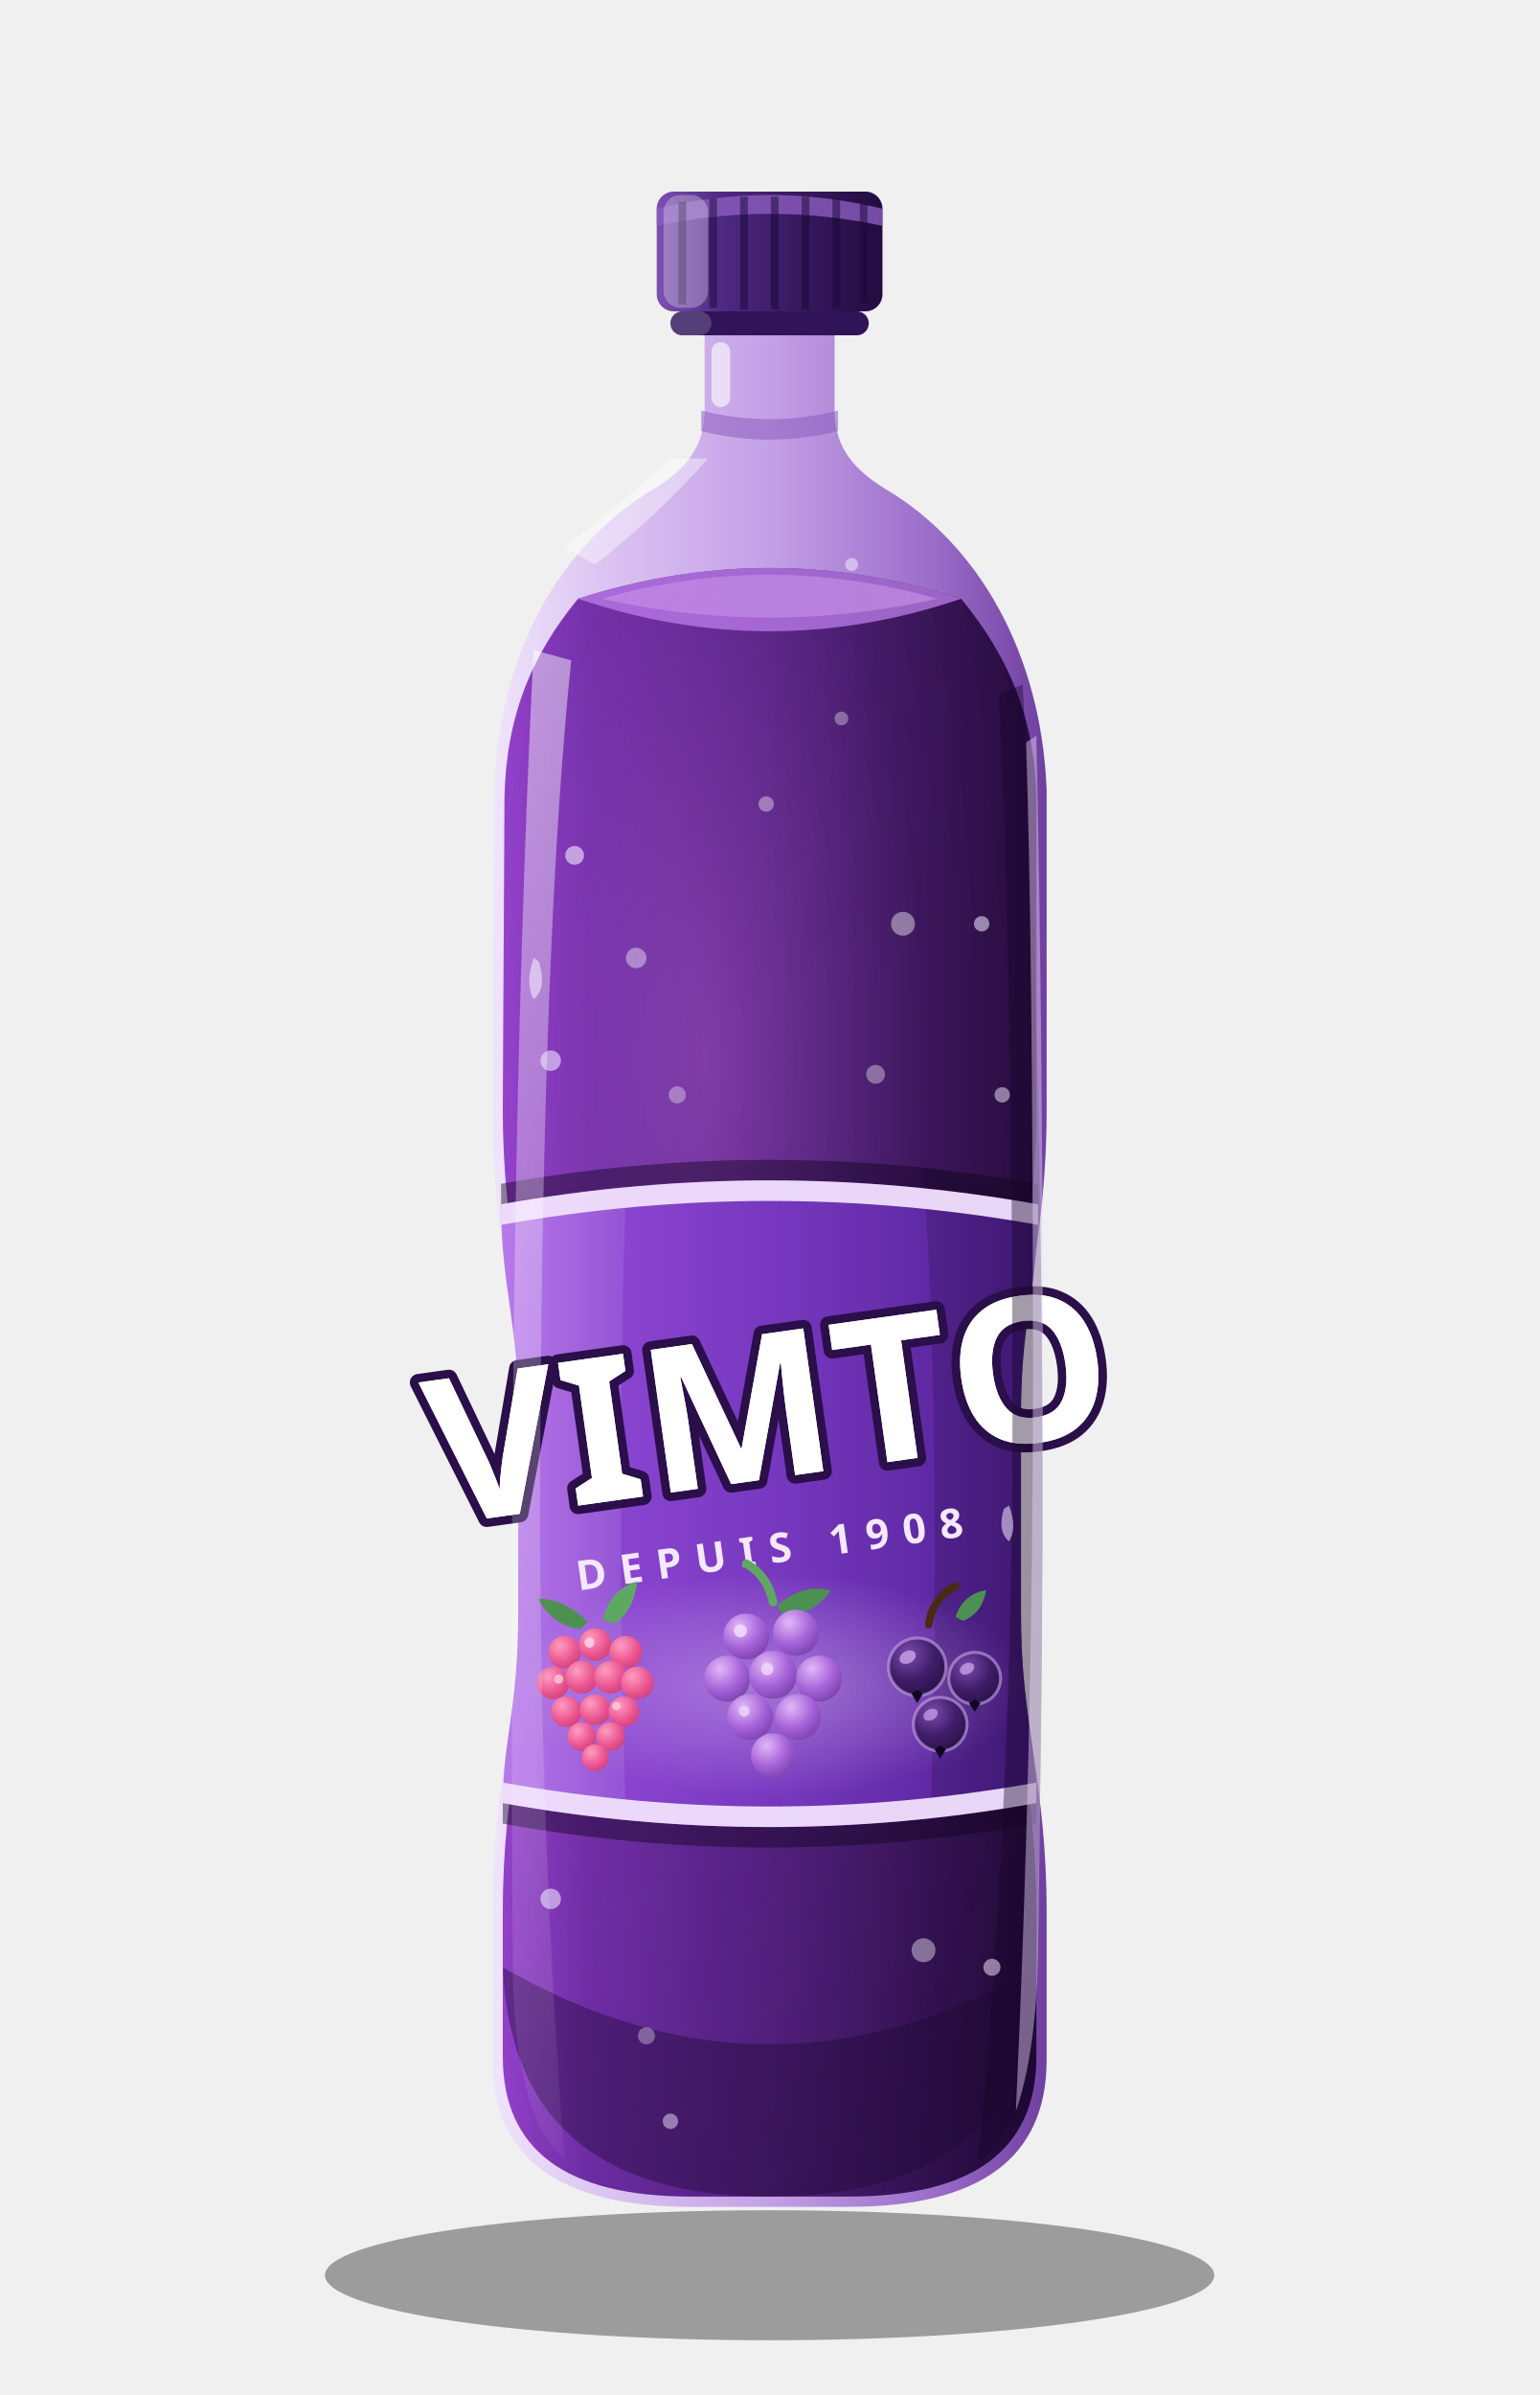
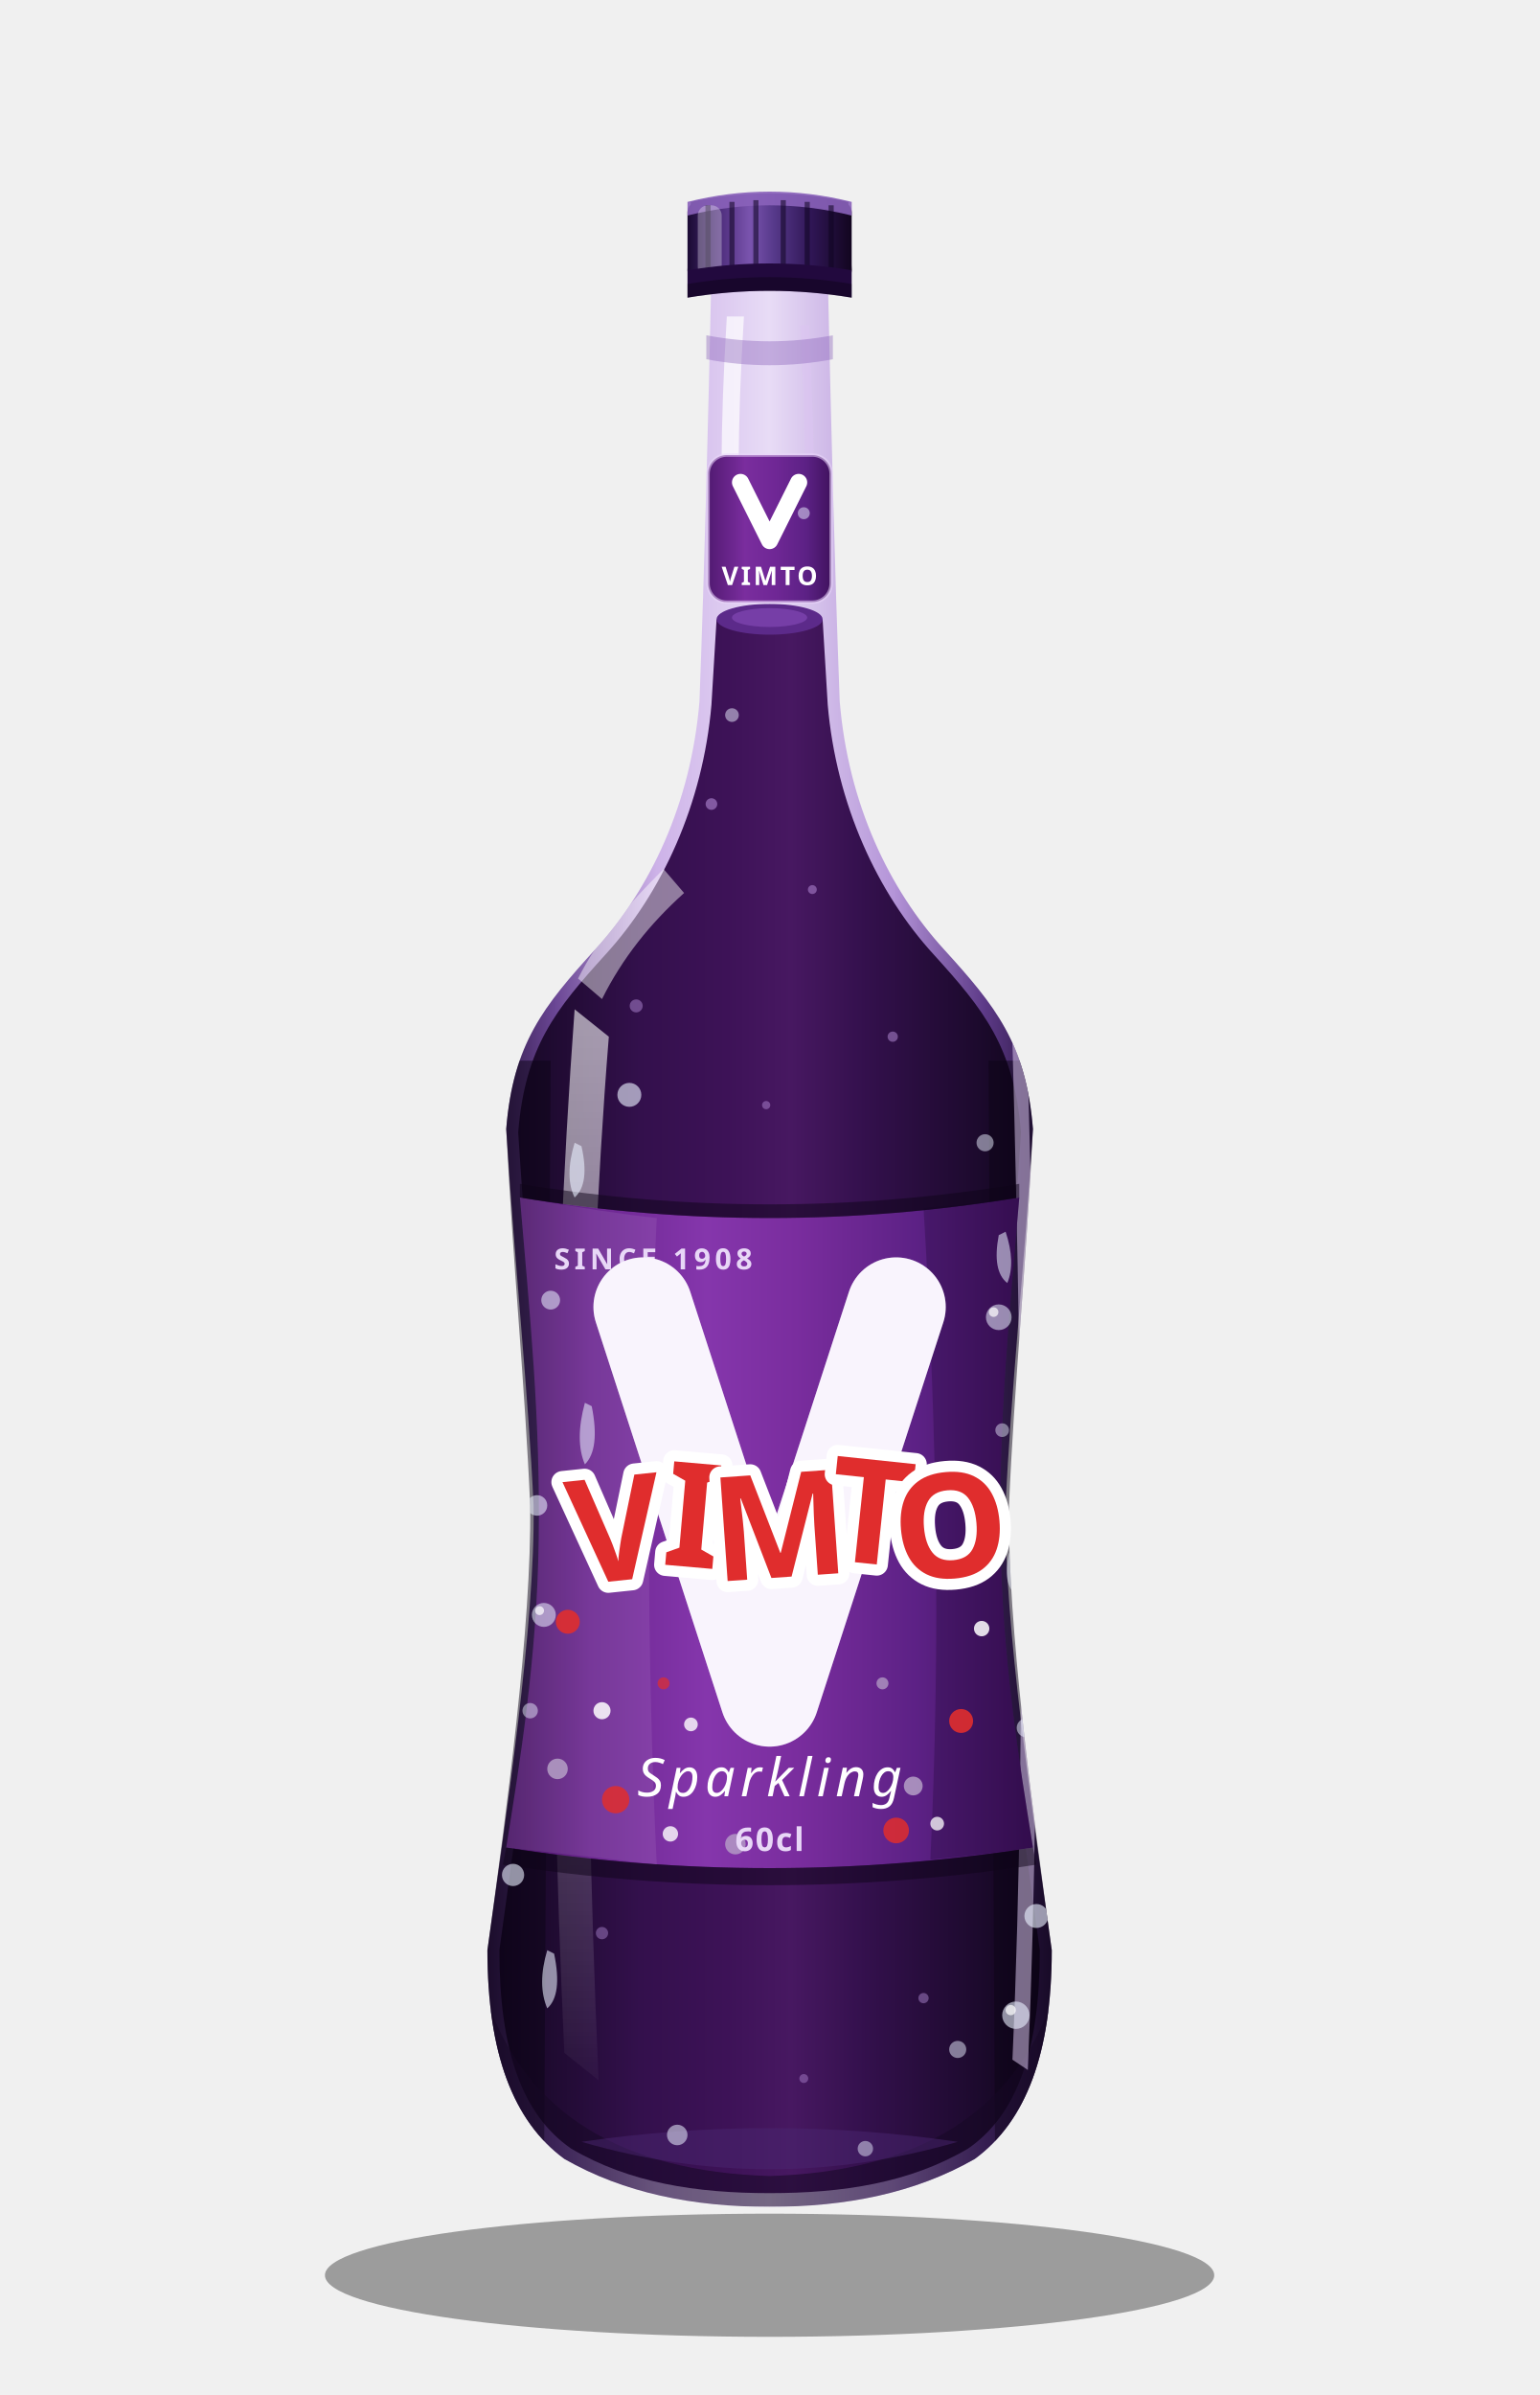
<svg xmlns="http://www.w3.org/2000/svg" viewBox="0 0 900 1400" width="900" height="1400">
  <defs>
-     <linearGradient id="vimt-pet" x1="0" y1="0" x2="1" y2="0">
-       <stop offset="0" stop-color="#f0e4fb" />
-       <stop offset=".2" stop-color="#dcc4f2" />
-       <stop offset=".5" stop-color="#c3a0e6" />
-       <stop offset=".8" stop-color="#9a6cc8" />
-       <stop offset="1" stop-color="#6f3fa0" />
+     <linearGradient id="vimt-glass" x1="0" y1="0" x2="1" y2="0">
+       <stop offset="0" stop-color="#2a1440" />
+       <stop offset=".12" stop-color="#6a4694" />
+       <stop offset=".3" stop-color="#cdb2e8" />
+       <stop offset=".5" stop-color="#e8dcf6" />
+       <stop offset=".72" stop-color="#b494d8" />
+       <stop offset=".88" stop-color="#5d3a88" />
+       <stop offset="1" stop-color="#241038" />
    </linearGradient>
    <linearGradient id="vimt-liquid" x1="0" y1="0" x2="1" y2="0">
-       <stop offset="0" stop-color="#8f3cc8" />
-       <stop offset=".16" stop-color="#68289e" />
-       <stop offset=".42" stop-color="#4e1c7c" />
-       <stop offset=".62" stop-color="#3c1462" />
-       <stop offset=".82" stop-color="#2a0c44" />
-       <stop offset="1" stop-color="#1c0630" />
+       <stop offset="0" stop-color="#12051f" />
+       <stop offset=".08" stop-color="#1d0a2e" />
+       <stop offset=".26" stop-color="#33104c" />
+       <stop offset=".42" stop-color="#3d1257" />
+       <stop offset=".54" stop-color="#471861" />
+       <stop offset=".68" stop-color="#33104c" />
+       <stop offset=".88" stop-color="#1d0a2e" />
+       <stop offset="1" stop-color="#0e0418" />
    </linearGradient>
-     <radialGradient id="vimt-glow" cx=".38" cy=".3" r=".9">
-       <stop offset="0" stop-color="#d073e8" stop-opacity=".35" />
-       <stop offset=".45" stop-color="#a24fd8" stop-opacity=".12" />
-       <stop offset="1" stop-color="#a24fd8" stop-opacity="0" />
-     </radialGradient>
    <linearGradient id="vimt-cap" x1="0" y1="0" x2="1" y2="0">
-       <stop offset="0" stop-color="#7c50b0" />
-       <stop offset=".28" stop-color="#4e2a84" />
-       <stop offset=".62" stop-color="#38195f" />
-       <stop offset="1" stop-color="#220c40" />
+       <stop offset="0" stop-color="#1a0a32" />
+       <stop offset=".18" stop-color="#4a2a78" />
+       <stop offset=".38" stop-color="#7a54ae" />
+       <stop offset=".52" stop-color="#583a8c" />
+       <stop offset=".75" stop-color="#301656" />
+       <stop offset="1" stop-color="#12051f" />
    </linearGradient>
    <linearGradient id="vimt-label" x1="0" y1="0" x2="1" y2="0">
-       <stop offset="0" stop-color="#b06ae8" />
-       <stop offset=".22" stop-color="#8a44d0" />
-       <stop offset=".55" stop-color="#7436bc" />
-       <stop offset=".82" stop-color="#5d28a2" />
-       <stop offset="1" stop-color="#471b80" />
+       <stop offset="0" stop-color="#471463" />
+       <stop offset=".16" stop-color="#6b2790" />
+       <stop offset=".38" stop-color="#8536ac" />
+       <stop offset=".55" stop-color="#7a2d9e" />
+       <stop offset=".78" stop-color="#5c2185" />
+       <stop offset="1" stop-color="#3c1058" />
    </linearGradient>
-     <radialGradient id="vimt-fruitglow" cx=".5" cy=".5" r=".5">
-       <stop offset="0" stop-color="#f0dcff" stop-opacity=".38" />
-       <stop offset=".7" stop-color="#f0dcff" stop-opacity=".12" />
-       <stop offset="1" stop-color="#f0dcff" stop-opacity="0" />
-     </radialGradient>
+     <linearGradient id="vimt-necklabel" x1="0" y1="0" x2="1" y2="0">
+       <stop offset="0" stop-color="#521a72" />
+       <stop offset=".3" stop-color="#7a2d9e" />
+       <stop offset=".55" stop-color="#6f2795" />
+       <stop offset=".8" stop-color="#5c2185" />
+       <stop offset="1" stop-color="#40125e" />
+     </linearGradient>
    <linearGradient id="vimt-shine" x1="0" y1="0" x2="0" y2="1">
-       <stop offset="0" stop-color="#ffffff" stop-opacity=".85" />
-       <stop offset=".55" stop-color="#ffffff" stop-opacity=".4" />
-       <stop offset="1" stop-color="#ffffff" stop-opacity=".1" />
+       <stop offset="0" stop-color="#ffffff" stop-opacity=".9" />
+       <stop offset=".35" stop-color="#ffffff" stop-opacity=".65" />
+       <stop offset=".75" stop-color="#ffffff" stop-opacity=".3" />
+       <stop offset="1" stop-color="#ffffff" stop-opacity=".05" />
    </linearGradient>
-     <radialGradient id="vimt-grape" cx=".35" cy=".28" r="1">
-       <stop offset="0" stop-color="#e2b8f8" />
-       <stop offset=".45" stop-color="#a865da" />
-       <stop offset="1" stop-color="#5e2b90" />
-     </radialGradient>
-     <radialGradient id="vimt-rasp" cx=".35" cy=".3" r="1">
-       <stop offset="0" stop-color="#ff9dbf" />
-       <stop offset=".5" stop-color="#ea5590" />
-       <stop offset="1" stop-color="#b8306a" />
-     </radialGradient>
-     <radialGradient id="vimt-cassis" cx=".35" cy=".28" r="1">
-       <stop offset="0" stop-color="#7a4aae" />
-       <stop offset=".45" stop-color="#3f1d68" />
-       <stop offset="1" stop-color="#1d0a34" />
-     </radialGradient>
+     <clipPath id="vimt-clip">
+       <path d="M416 160 L484 160                C486 250 488 330 491 410                C496 470 520 520 552 555                C582 588 600 610 604 660                C600 740 593 810 590 880                C589 950 604 1060 615 1140                C615 1200 600 1240 570 1262                C535 1282 495 1290 450 1290                C405 1290 365 1282 330 1262                C300 1240 285 1200 285 1140                C296 1060 311 950 310 880                C307 810 300 740 296 660                C300 610 318 588 348 555                C380 520 404 470 409 410                C412 330 414 250 416 160 Z" />
+     </clipPath>
  </defs>
-   <ellipse cx="450" cy="1330" rx="260" ry="38" fill="#000" opacity=".35" />
-   <path id="vimt-body" d="M412 190 L412 240            C412 262 400 275 382 286            C328 318 291 382 289 462            L288 648            C288 726 303 758 303 822            L303 946            C303 1008 288 1042 288 1118            L288 1204            Q288 1290 404 1290            L496 1290            Q612 1290 612 1204            L612 1118            C612 1042 597 1008 597 946            L597 822            C597 758 612 726 612 648            L612 462            C609 382 572 318 518 286            C500 275 488 262 488 240            L488 190 Z" fill="url(#vimt-pet)" />
-   <path d="M338 350            C310 384 296 420 295 466            L294 648            C294 724 309 758 309 822            L309 946            C309 1006 294 1042 294 1118            L294 1202            Q294 1284 404 1284            L496 1284            Q606 1284 606 1202            L606 1118            C606 1042 591 1006 591 946            L591 822            C591 758 606 724 606 648            L606 466            C605 420 590 384 562 350            Q450 314 338 350 Z" fill="url(#vimt-liquid)" opacity=".98" />
-   <path d="M338 350 Q450 314 562 350 Q450 388 338 350 Z" fill="#c084ee" opacity=".75" />
-   <path d="M352 350 Q450 322 548 350 Q450 372 352 350 Z" fill="#e2b8f8" opacity=".4" />
-   <path d="M338 350 C310 384 296 420 295 466 L294 648 C294 724 309 758 309 822 L309 946            C309 1006 294 1042 294 1118 L294 1202 Q294 1284 404 1284 L496 1284            Q606 1284 606 1202 L606 1118 C606 1042 591 1006 591 946 L591 822            C591 758 606 724 606 648 L606 466 C605 420 590 384 562 350 Q450 314 338 350 Z" fill="url(#vimt-glow)" />
-   <path d="M294 1150 Q300 1284 450 1284 Q600 1284 606 1150 Q450 1240 294 1150 Z" fill="#1c0830" opacity=".4" />
-   <g fill="#ffffff">
-     <circle cx="372" cy="560" r="6" opacity=".4" />
-     <circle cx="448" cy="470" r="4.5" opacity=".38" />
-     <circle cx="528" cy="540" r="7" opacity=".42" />
-     <circle cx="492" cy="420" r="4" opacity=".34" />
-     <circle cx="396" cy="640" r="5" opacity=".34" />
-     <circle cx="512" cy="628" r="5.5" opacity=".36" />
-     <circle cx="540" cy="1140" r="7" opacity=".4" />
-     <circle cx="378" cy="1190" r="5" opacity=".32" />
+   <ellipse cx="450" cy="1330" rx="260" ry="36" fill="#000" opacity=".35" />
+   <path d="M416 160 L484 160            C486 250 488 330 491 410            C496 470 520 520 552 555            C582 588 600 610 604 660            C599 740 591 815 588 880            C587 950 604 1060 615 1140            C615 1200 600 1240 570 1262            C535 1282 495 1290 450 1290            C405 1290 365 1282 330 1262            C300 1240 285 1200 285 1140            C296 1060 313 950 312 880            C309 815 301 740 296 660            C300 610 318 588 348 555            C380 520 404 470 409 410            C412 330 414 250 416 160 Z" fill="url(#vimt-glass)" />
+   <path d="M481 362 L484 412            C489 470 513 522 546 558            C575 590 593 612 597 662            C592 740 585 815 582 880            C581 950 597 1060 608 1140            C608 1198 595 1236 566 1256            C532 1276 493 1282 450 1282            C407 1282 368 1276 334 1256            C305 1236 292 1198 292 1140            C303 1060 319 950 318 880            C315 815 308 740 303 662            C307 612 325 590 354 558            C387 522 411 470 416 412            L419 362            Q450 376 481 362 Z" fill="url(#vimt-liquid)" />
+   <ellipse cx="450" cy="362" rx="31" ry="9" fill="#5c2a8a" />
+   <ellipse cx="450" cy="361" rx="22" ry="5.5" fill="#7d44ae" opacity=".8" />
+   <g clip-path="url(#vimt-clip)">
+     <path d="M285 620 L322 620 L318 1290 L275 1290 Z" fill="#0c0316" opacity=".5" />
+     <path d="M578 620 L615 620 L625 1290 L582 1290 Z" fill="#0c0316" opacity=".5" />
+     <path d="M285 1170 Q320 1268 450 1272 Q580 1268 615 1170 L615 1290 L285 1290 Z" fill="#160724" opacity=".55" />
+     <path d="M340 1252 Q450 1284 560 1252 Q450 1236 340 1252 Z" fill="#4a2570" opacity=".5" />
+     <g fill="#c9a0ee">
+       <circle cx="416" cy="470" r="3.4" opacity=".5" />
+       <circle cx="475" cy="520" r="2.6" opacity=".45" />
+       <circle cx="372" cy="588" r="3.8" opacity=".42" />
+       <circle cx="522" cy="606" r="3" opacity=".45" />
+       <circle cx="448" cy="646" r="2.4" opacity=".4" />
+       <circle cx="352" cy="1130" r="3.6" opacity=".38" />
+       <circle cx="540" cy="1168" r="3" opacity=".4" />
+       <circle cx="470" cy="1215" r="2.6" opacity=".36" />
+     </g>
+     <path d="M336 590 C322 780 320 990 330 1200 L350 1216 C340 990 342 780 356 606 Z" fill="url(#vimt-shine)" opacity=".65" />
+     <path d="M388 508 C368 528 350 548 338 572 L352 584 C364 560 380 540 400 522 Z" fill="#fff" opacity=".45" />
+     <path d="M425 185 C421 250 421 300 424 352 L434 352 C431 300 431 250 435 185 Z" fill="#fff" opacity=".7" />
+     <path d="M597 500 C606 760 610 1000 601 1210 L592 1204 C601 1000 597 760 589 508 Z" fill="#e6d2fa" opacity=".5" />
+     <path d="M473 190 C476 250 477 300 475 350 L470 350 C472 300 471 250 468 190 Z" fill="#dcc4f2" opacity=".5" />
  </g>
-   <path d="M398 176 Q450 168 502 176 L502 190 L398 190 Z" fill="#2a1149" />
-   <rect x="384" y="112" width="132" height="70" rx="10" fill="url(#vimt-cap)" />
-   <path d="M384 122 Q450 106 516 122 L516 132 Q450 118 384 132 Z" fill="#8a5cbe" opacity=".8" />
-   <g stroke="#180736" stroke-width="4.5" opacity=".5">
-     <line x1="399" y1="118" x2="399" y2="178" />
-     <line x1="417" y1="116" x2="417" y2="180" />
-     <line x1="435" y1="115" x2="435" y2="181" />
-     <line x1="453" y1="115" x2="453" y2="181" />
-     <line x1="471" y1="115" x2="471" y2="181" />
-     <line x1="489" y1="116" x2="489" y2="180" />
-     <line x1="505" y1="119" x2="505" y2="177" />
+   <path d="M404 118 Q450 108 496 118 L498 158 Q450 150 402 158 Z" fill="url(#vimt-cap)" />
+   <rect x="402" y="118" width="96" height="46" rx="6" fill="url(#vimt-cap)" />
+   <path d="M402 118 Q450 106 498 118 L498 126 Q450 114 402 126 Z" fill="#8a62ba" opacity=".9" />
+   <g stroke="#0e0420" stroke-width="3" opacity=".55">
+     <line x1="414" y1="120" x2="414" y2="162" />
+     <line x1="428" y1="118" x2="428" y2="163" />
+     <line x1="442" y1="117" x2="442" y2="164" />
+     <line x1="458" y1="117" x2="458" y2="164" />
+     <line x1="472" y1="118" x2="472" y2="163" />
+     <line x1="486" y1="120" x2="486" y2="162" />
  </g>
-   <rect x="388" y="114" width="26" height="66" rx="10" fill="#fff" opacity=".28" />
-   <rect x="392" y="182" width="116" height="14" rx="7" fill="#31135a" />
-   <rect x="392" y="182" width="24" height="14" rx="7" fill="#fff" opacity=".18" />
-   <path d="M410 240 Q450 250 490 240 L490 252 Q450 262 410 252 Z" fill="#8a5cbe" opacity=".55" />
+   <rect x="408" y="120" width="14" height="42" rx="6" fill="#fff" opacity=".3" />
+   <path d="M402 158 Q450 150 498 158 L498 174 Q450 166 402 174 Z" fill="#22093e" />
+   <path d="M402 166 Q450 158 498 166 L498 174 Q450 166 402 174 Z" fill="#000" opacity=".3" />
+   <path d="M413 196 Q450 203 487 196 L487 210 Q450 217 413 210 Z" fill="#8a62ba" opacity=".4" />
  <g>
-     <path d="M293 704 Q450 676 607 704              C607 752 597 772 597 826              L597 944              C597 998 606 1018 606 1054              Q450 1082 294 1054              C294 1018 303 998 303 944              L303 826              C303 772 293 752 293 704 Z" fill="url(#vimt-label)" />
-     <path d="M293 704 Q340 696 366 693 C362 810 362 940 366 1064 Q338 1061 294 1054              C294 1018 303 998 303 944 L303 826 C303 772 293 752 293 704 Z" fill="#ffffff" opacity=".1" />
-     <path d="M540 682 Q580 690 607 704 C607 752 597 772 597 826 L597 944              C597 998 606 1018 606 1054 Q578 1059 544 1063 C548 940 548 808 540 682 Z" fill="#1c0830" opacity=".22" />
-     <path d="M293 692 Q450 664 607 692 L607 704 Q450 676 293 704 Z" fill="#12031f" opacity=".45" />
-     <path d="M294 1054 Q450 1082 606 1054 L606 1066 Q450 1094 294 1066 Z" fill="#12031f" opacity=".45" />
-     <path d="M293 704 Q450 676 607 704 L607 716 Q450 688 293 716 Z" fill="#f0e0fc" opacity=".95" />
-     <path d="M294 1042 Q450 1070 606 1042 L606 1054 Q450 1082 294 1054 Z" fill="#f0e0fc" opacity=".95" />
-     <g transform="rotate(-8 450 826)">
-       <text x="450" y="864" text-anchor="middle" font-family="'Space Grotesk',sans-serif" font-size="118" font-weight="700" letter-spacing="2" fill="#ffffff" stroke="#2a0f4a" stroke-width="10" stroke-linejoin="round" paint-order="stroke">VIMTO</text>
-       <text x="450" y="864" text-anchor="middle" font-family="'Space Grotesk',sans-serif" font-size="118" font-weight="700" letter-spacing="2" fill="#ffffff">VIMTO</text>
+     <rect x="414" y="266" width="72" height="86" rx="11" fill="url(#vimt-necklabel)" />
+     <rect x="414" y="266" width="72" height="86" rx="11" fill="none" stroke="#e9d6fa" stroke-width="2" opacity=".55" />
+     <path d="M433 282 L450 316 L467 282" fill="none" stroke="#ffffff" stroke-width="10" stroke-linecap="round" stroke-linejoin="round" />
+     <text x="450" y="342" text-anchor="middle" font-family="'Space Grotesk',sans-serif" font-size="15" font-weight="700" letter-spacing="1.5" fill="#ffffff">VIMTO</text>
+   </g>
+   <g>
+     <path d="M304 700 Q450 724 596 700              C590 770 584 830 585 900              C586 970 596 1030 604 1080              Q450 1104 296 1080              C304 1030 314 970 315 900              C316 830 310 770 304 700 Z" fill="url(#vimt-label)" />
+     <path d="M304 700 Q356 709 384 712 C378 840 378 962 384 1090 Q352 1086 296 1080              C304 1030 314 970 315 900 C316 830 310 770 304 700 Z" fill="#ffffff" opacity=".08" />
+     <path d="M540 706 Q574 703 596 700 C590 770 584 830 585 900 C586 970 596 1030 604 1080              Q576 1084 544 1087 C550 962 548 838 540 706 Z" fill="#1a0530" opacity=".28" />
+     <path d="M304 692 Q450 716 596 692 L596 700 Q450 724 304 700 Z" fill="#0e0318" opacity=".5" />
+     <path d="M296 1080 Q450 1104 604 1080 L606 1090 Q450 1114 294 1090 Z" fill="#0e0318" opacity=".5" />
+     <text x="324" y="742" font-family="'Space Grotesk',sans-serif" font-size="17" font-weight="600" letter-spacing="2.5" fill="#e8d7f7">SINCE 1908</text>
+     <path d="M376 764 L450 992 L524 764" fill="none" stroke="#ffffff" stroke-width="58" stroke-linecap="round" stroke-linejoin="round" />
+     <path d="M376 764 L450 992 L524 764" fill="none" stroke="#e2ccf4" stroke-width="58" stroke-linecap="round" stroke-linejoin="round" opacity=".22" />
+     <g>
+       <circle cx="332" cy="948" r="7" fill="#e02d2d" opacity=".9" />
+       <circle cx="352" cy="1000" r="5" fill="#ffffff" opacity=".85" />
+       <circle cx="326" cy="1034" r="6" fill="#b9a6c9" opacity=".8" />
+       <circle cx="360" cy="1052" r="8" fill="#e02d2d" opacity=".85" />
+       <circle cx="392" cy="1072" r="4.5" fill="#ffffff" opacity=".8" />
+       <circle cx="430" cy="1078" r="6" fill="#b9a6c9" opacity=".75" />
+       <circle cx="524" cy="1070" r="7.5" fill="#e02d2d" opacity=".85" />
+       <circle cx="404" cy="1008" r="4" fill="#ffffff" opacity=".8" />
+       <circle cx="534" cy="1044" r="5.5" fill="#b9a6c9" opacity=".8" />
+       <circle cx="562" cy="1006" r="7" fill="#e02d2d" opacity=".9" />
+       <circle cx="574" cy="952" r="4.5" fill="#ffffff" opacity=".85" />
+       <circle cx="548" cy="1066" r="4" fill="#ffffff" opacity=".75" />
+       <circle cx="388" cy="984" r="3.5" fill="#e02d2d" opacity=".7" />
+       <circle cx="516" cy="984" r="3.5" fill="#b9a6c9" opacity=".7" />
    </g>
-     <g transform="rotate(-8 450 906)">
-       <text x="450" y="914" text-anchor="middle" font-family="'Space Grotesk',sans-serif" font-size="24" font-weight="600" letter-spacing="8" fill="#f4e8ff">DEPUIS 1908</text>
+     <g font-family="'Space Grotesk',sans-serif" font-weight="800" font-size="85" fill="#e02d2d" stroke="#ffffff" stroke-width="13" stroke-linejoin="round" paint-order="stroke" text-anchor="middle">
+       <text x="360" y="924" transform="rotate(-6 360 898)">V</text>
+       <text x="405" y="916" transform="rotate(5 405 890)">I</text>
+       <text x="456" y="922" transform="rotate(-4 456 896)">M</text>
+       <text x="509" y="914" transform="rotate(6 509 888)">T</text>
+       <text x="556" y="922" transform="rotate(-5 556 896)">O</text>
    </g>
-     <ellipse cx="450" cy="985" rx="150" ry="66" fill="url(#vimt-fruitglow)" />
-     <g transform="translate(348 986) scale(1.12)">
-       <path d="M-4 -34 q-12 -12 -26 -12 q8 14 22 16 Z" fill="#4d9152" />
-       <path d="M4 -35 q4 -16 18 -20 q-2 16 -12 22 Z" fill="#5fa864" />
-       <circle cx="-16" cy="-18" r="8.5" fill="url(#vimt-rasp)" />
-       <circle cx="0" cy="-22" r="8.5" fill="url(#vimt-rasp)" />
-       <circle cx="16" cy="-18" r="8.5" fill="url(#vimt-rasp)" />
-       <circle cx="-22" cy="-2" r="8.5" fill="url(#vimt-rasp)" />
-       <circle cx="-7" cy="-5" r="8.5" fill="url(#vimt-rasp)" />
-       <circle cx="8" cy="-5" r="8.5" fill="url(#vimt-rasp)" />
-       <circle cx="22" cy="-2" r="8.5" fill="url(#vimt-rasp)" />
-       <circle cx="-15" cy="13" r="8" fill="url(#vimt-rasp)" />
-       <circle cx="0" cy="12" r="8" fill="url(#vimt-rasp)" />
-       <circle cx="15" cy="13" r="8" fill="url(#vimt-rasp)" />
-       <circle cx="-7" cy="26" r="7.5" fill="url(#vimt-rasp)" />
-       <circle cx="8" cy="26" r="7.5" fill="url(#vimt-rasp)" />
-       <circle cx="0" cy="37" r="7" fill="url(#vimt-rasp)" />
-       <circle cx="-3" cy="-23" r="2.6" fill="#ffd6e6" opacity=".85" />
-       <circle cx="-19" cy="-4" r="2.4" fill="#ffd6e6" opacity=".7" />
-       <circle cx="11" cy="10" r="2.2" fill="#ffd6e6" opacity=".7" />
-     </g>
-     <g transform="translate(452 988) scale(1.12)">
-       <path d="M0 -46 q-3 -14 -14 -20" stroke="#5fa864" stroke-width="4.5" fill="none" stroke-linecap="round" />
-       <path d="M2 -44 q14 -12 28 -8 q-8 12 -24 14 Z" fill="#4d9152" />
-       <circle cx="-14" cy="-28" r="12" fill="url(#vimt-grape)" />
-       <circle cx="12" cy="-30" r="12" fill="url(#vimt-grape)" />
-       <circle cx="-24" cy="-6" r="12" fill="url(#vimt-grape)" />
-       <circle cx="0" cy="-8" r="12.5" fill="url(#vimt-grape)" />
-       <circle cx="24" cy="-6" r="12" fill="url(#vimt-grape)" />
-       <circle cx="-12" cy="14" r="12" fill="url(#vimt-grape)" />
-       <circle cx="13" cy="14" r="12" fill="url(#vimt-grape)" />
-       <circle cx="0" cy="34" r="11.5" fill="url(#vimt-grape)" />
-       <circle cx="-17" cy="-31" r="3.4" fill="#f2ddfc" opacity=".85" />
-       <circle cx="-3" cy="-11" r="3.2" fill="#f2ddfc" opacity=".75" />
-       <circle cx="-15" cy="11" r="2.8" fill="#f2ddfc" opacity=".7" />
-     </g>
-     <g transform="translate(552 990) scale(1.12)">
-       <path d="M-8 -36 q2 -14 14 -20" stroke="#4a2a12" stroke-width="4" fill="none" stroke-linecap="round" />
-       <path d="M6 -40 q4 -12 16 -14 q-2 12 -12 16 Z" fill="#4d9152" />
-       <circle cx="-14" cy="-14" r="15" fill="url(#vimt-cassis)" stroke="#c9a4ea" stroke-width="1.6" stroke-opacity=".6" />
-       <path d="M-17 0 l3 5 l3 -5 l-3 -2 Z" fill="#120524" />
-       <circle cx="16" cy="-8" r="13.5" fill="url(#vimt-cassis)" stroke="#c9a4ea" stroke-width="1.6" stroke-opacity=".6" />
-       <path d="M13 5 l3 4.5 l3 -4.5 l-3 -2 Z" fill="#120524" />
-       <circle cx="-2" cy="16" r="14" fill="url(#vimt-cassis)" stroke="#c9a4ea" stroke-width="1.6" stroke-opacity=".6" />
-       <path d="M-5 29 l3 5 l3 -5 l-3 -2 Z" fill="#120524" />
-       <ellipse cx="-19" cy="-19" rx="4.5" ry="3.2" fill="#c9a4ea" opacity=".8" transform="rotate(-28 -19 -19)" />
-       <ellipse cx="12" cy="-13" rx="4" ry="2.8" fill="#c9a4ea" opacity=".75" transform="rotate(-28 12 -13)" />
-       <ellipse cx="-7" cy="11" rx="4" ry="2.8" fill="#c9a4ea" opacity=".7" transform="rotate(-28 -7 11)" />
-     </g>
+     <text x="450" y="1050" text-anchor="middle" font-family="'Space Grotesk',sans-serif" font-size="31" font-weight="500" font-style="italic" letter-spacing="3" fill="#ffffff">Sparkling</text>
+     <text x="450" y="1082" text-anchor="middle" font-family="'Space Grotesk',sans-serif" font-size="19" font-weight="600" letter-spacing="1" fill="#e8d7f7">60cl</text>
  </g>
-   <path d="M312 380 Q296 700 300 1160 Q303 1240 330 1262 Q314 1050 316 830 Q318 540 334 386 Z" fill="url(#vimt-shine)" opacity=".55" />
-   <rect x="416" y="200" width="11" height="38" rx="5.5" fill="#fff" opacity=".6" />
-   <path d="M330 320 Q366 292 392 268 L414 268 Q386 300 348 330 Z" fill="#fff" opacity=".4" />
-   <path d="M598 400 Q616 740 606 1160 Q602 1244 572 1264 Q592 1050 592 830 Q592 560 584 406 Z" fill="#160528" opacity=".4" />
-   <path d="M606 430 Q613 760 607 1140 Q606 1200 594 1234 Q604 1020 604 800 Q604 560 600 434 Z" fill="#e8d4fa" opacity=".45" />
-   <g fill="#f3e9ff">
-     <circle cx="336" cy="500" r="5.5" opacity=".6" />
-     <circle cx="574" cy="540" r="4.5" opacity=".55" />
-     <circle cx="322" cy="620" r="6" opacity=".58" />
-     <circle cx="586" cy="640" r="4.5" opacity=".5" />
-     <circle cx="322" cy="1110" r="6" opacity=".58" />
-     <circle cx="580" cy="1150" r="5" opacity=".52" />
-     <circle cx="392" cy="1240" r="4.5" opacity=".48" />
-     <circle cx="498" cy="330" r="3.8" opacity=".55" />
-     <path d="M590 880 q5 13 0 21 q-7 -6 -3 -19 Z" opacity=".55" />
-     <path d="M312 560 q-5 15 0 24 q8 -6 3 -22 Z" opacity=".6" />
+   <g fill="#eaf0ff" clip-path="url(#vimt-clip)">
+     <circle cx="346" cy="452" r="5" opacity=".55" />
+     <circle cx="560" cy="500" r="6.5" opacity=".6" />
+     <circle cx="318" cy="560" r="4" opacity=".5" />
+     <circle cx="596" cy="600" r="4.5" opacity=".55" />
+     <circle cx="368" cy="640" r="7" opacity=".62" />
+     <path d="M336 668 q-6 20 0 32 q9 -8 4 -30 Z" opacity=".6" />
+     <circle cx="576" cy="668" r="5" opacity=".5" />
+     <path d="M588 720 q6 18 1 30 q-9 -7 -5 -28 Z" opacity=".55" />
+     <circle cx="322" cy="760" r="5.5" opacity=".55" />
+     <circle cx="586" cy="836" r="4" opacity=".45" />
+     <circle cx="314" cy="880" r="6" opacity=".58" />
+     <path d="M594 906 q5 16 0 26 q-8 -6 -4 -24 Z" opacity=".5" />
+     <circle cx="310" cy="1000" r="4.5" opacity=".48" />
+     <circle cx="600" cy="1010" r="5.5" opacity=".52" />
+     <circle cx="300" cy="1096" r="6.5" opacity=".6" />
+     <circle cx="606" cy="1120" r="7" opacity=".62" />
+     <path d="M320 1140 q-6 20 0 34 q9 -8 4 -32 Z" opacity=".58" />
+     <circle cx="560" cy="1198" r="5" opacity=".5" />
+     <circle cx="396" cy="1248" r="6" opacity=".55" />
+     <circle cx="506" cy="1256" r="4.5" opacity=".48" />
+     <circle cx="470" cy="300" r="3.5" opacity=".5" />
+     <circle cx="428" cy="418" r="4" opacity=".5" />
+     <circle cx="352" cy="512" r="8" opacity=".55" />
+     <circle cx="349" cy="509" r="3" fill="#ffffff" opacity=".7" />
+     <circle cx="584" cy="770" r="7.5" opacity=".55" />
+     <circle cx="581" cy="767" r="2.8" fill="#ffffff" opacity=".7" />
+     <circle cx="318" cy="944" r="7" opacity=".55" />
+     <circle cx="315.5" cy="941.5" r="2.6" fill="#ffffff" opacity=".7" />
+     <circle cx="594" cy="1178" r="8" opacity=".6" />
+     <circle cx="591" cy="1175" r="3" fill="#ffffff" opacity=".7" />
+     <path d="M342 820 q-6 22 0 36 q9 -9 4 -34 Z" opacity=".55" />
  </g>
</svg>
